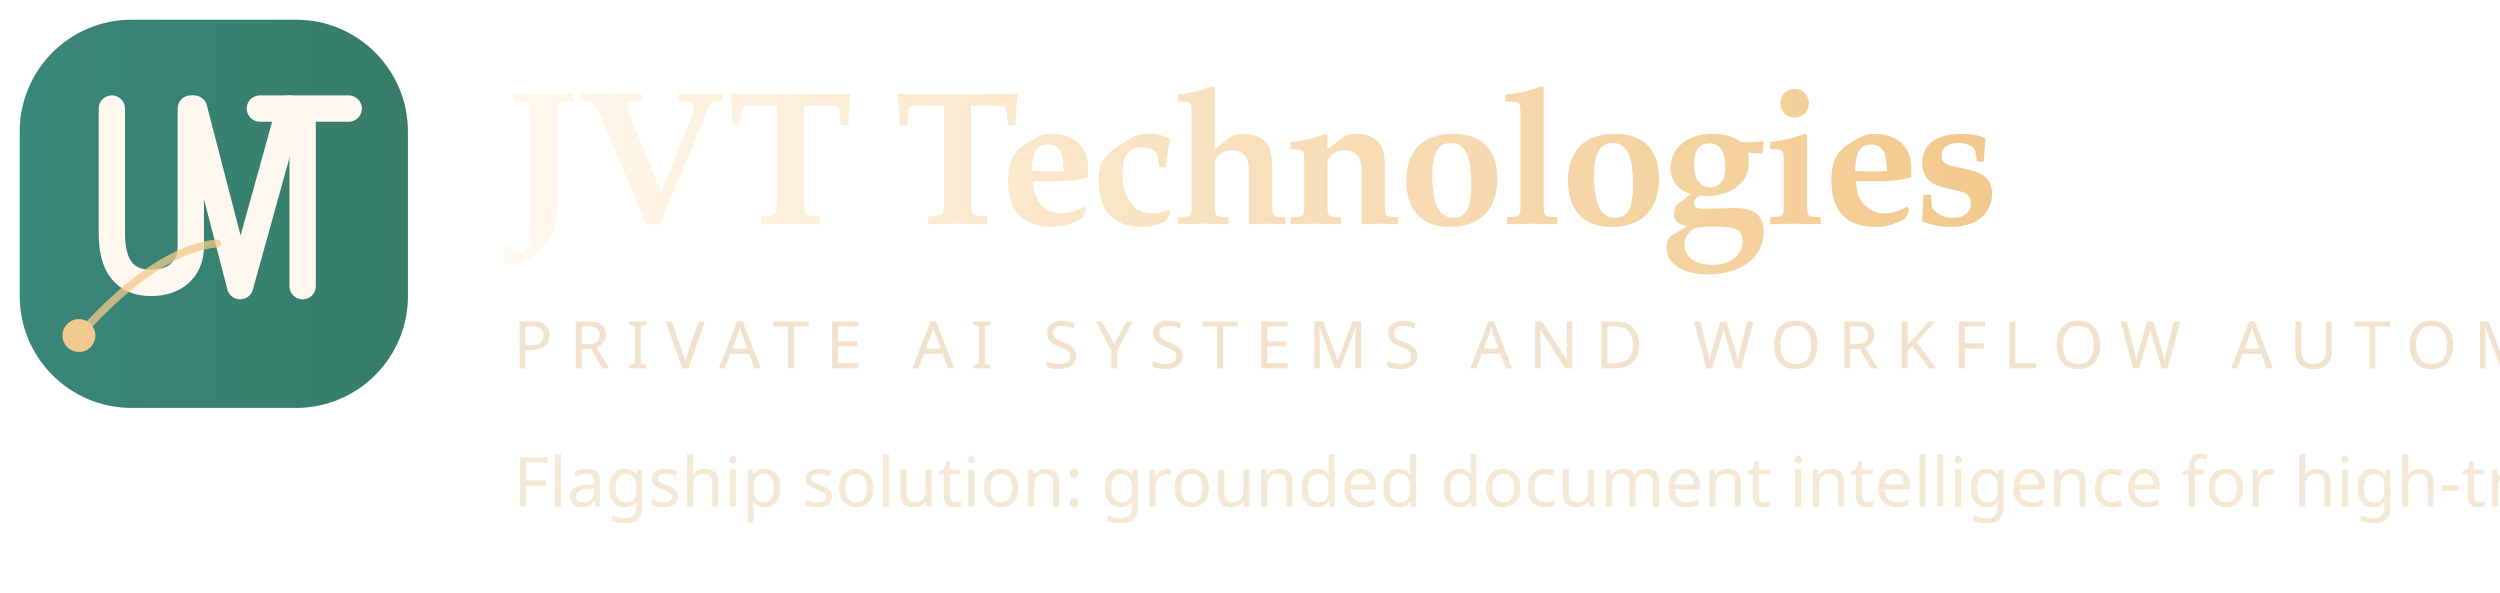
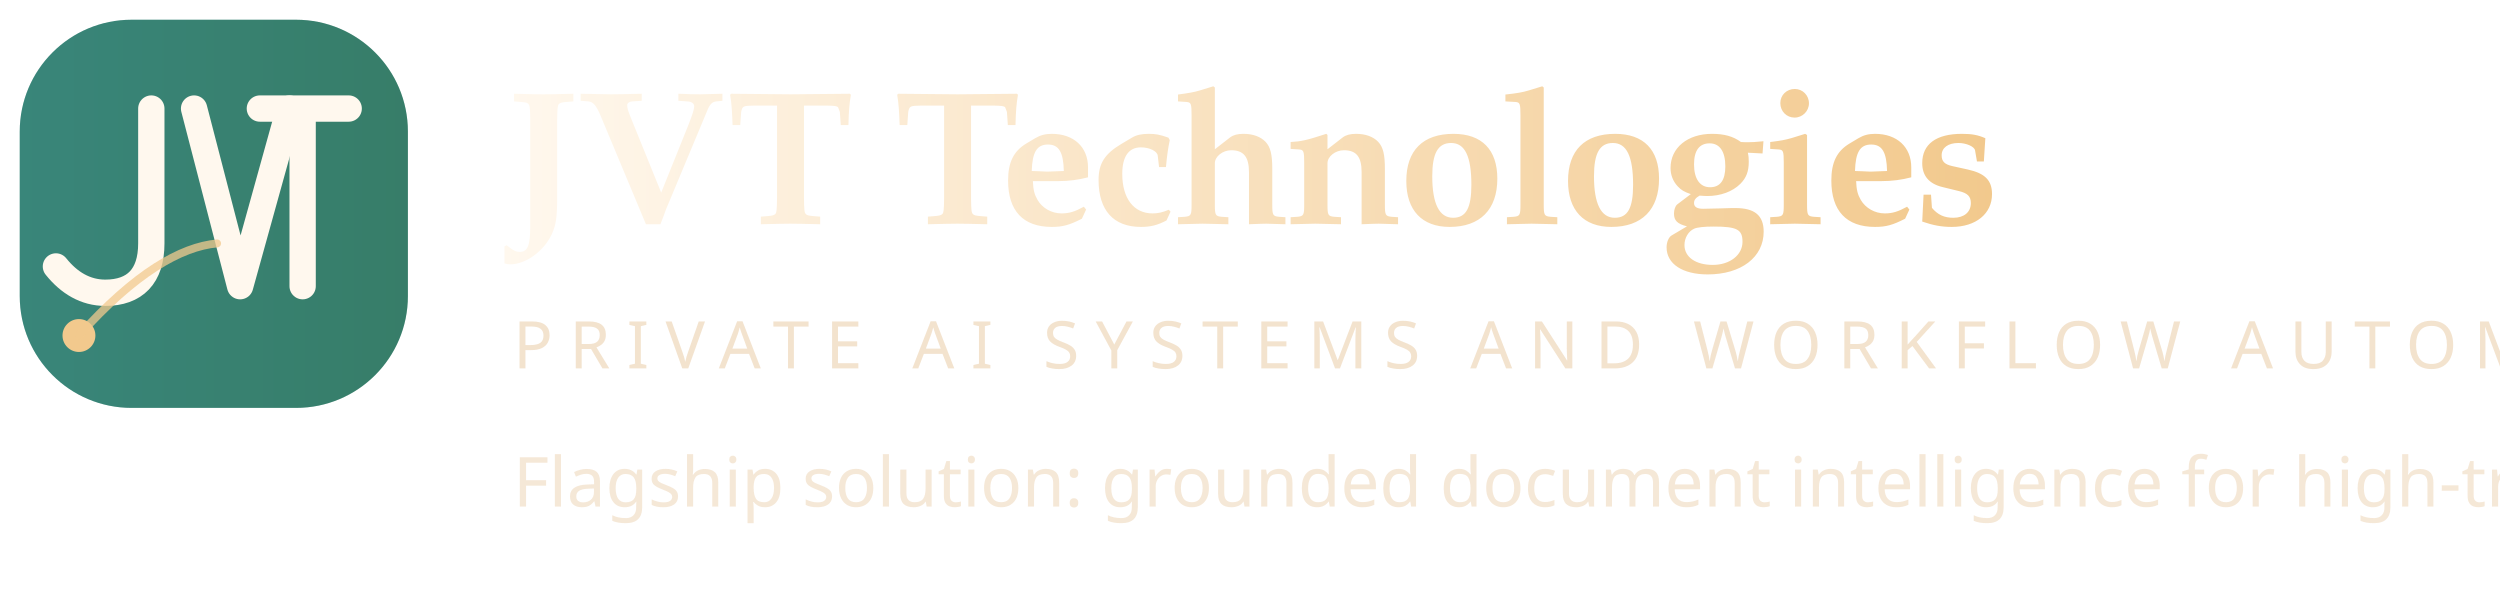
<svg xmlns="http://www.w3.org/2000/svg" viewBox="0 0 760 180" role="img" aria-label="JVT Technologies logo">
  <defs>
    <linearGradient id="lockupWordLight" x1="0%" y1="0%" x2="100%" y2="0%">
      <stop offset="0%" stop-color="#fff8ee" />
      <stop offset="100%" stop-color="#f2c98d" />
    </linearGradient>
  </defs>
  <rect width="760" height="180" fill="none" />
  <g transform="translate(6,6)">
    <rect x="0" y="0" width="118" height="118" rx="34" fill="#0d6c60" />
    <rect x="0" y="0" width="118" height="118" rx="34" fill="url(#lockupWordLight)" opacity="0.18" />
-     <path d="M28 27v38c0 10 4 15 12 15 7 0 12-4 12-11V27" fill="none" stroke="#fff8ee" stroke-width="8" stroke-linecap="round" stroke-linejoin="round" />
+     <path d="M40 27v41c0 10-5 15-14 15-6 0-11-3-15-8" fill="none" stroke="#fff8ee" stroke-width="8" stroke-linecap="round" stroke-linejoin="round" />
    <path d="M53 27l14 54 15-54" fill="none" stroke="#fff8ee" stroke-width="8" stroke-linecap="round" stroke-linejoin="round" />
    <path d="M73 27h27M86 27v54" fill="none" stroke="#fff8ee" stroke-width="8" stroke-linecap="round" stroke-linejoin="round" />
    <circle cx="18" cy="96" r="5" fill="#f2c98d" />
    <path d="M18 96c17-19 31-27 42-28" fill="none" stroke="#f2c98d" stroke-width="2.4" stroke-linecap="round" opacity="0.75" />
  </g>
  <g transform="translate(154,36)">
    <text x="0" y="32" fill="url(#lockupWordLight)" font-family="Iowan Old Style, Palatino Linotype, Georgia, serif" font-size="58" font-weight="700" letter-spacing="-1.2">
      JVT Technologies
    </text>
    <text x="2" y="76" fill="#f1dfc8" font-family="Avenir Next, Segoe UI, sans-serif" font-size="20" letter-spacing="5" opacity="0.88">
      PRIVATE AI SYSTEMS AND WORKFLOW AUTOMATION
    </text>
    <text x="2" y="118" fill="#f1dfc8" font-family="Avenir Next, Segoe UI, sans-serif" font-size="21" opacity="0.72">
      Flagship solution: grounded document intelligence for high-trust teams
    </text>
  </g>
</svg>
